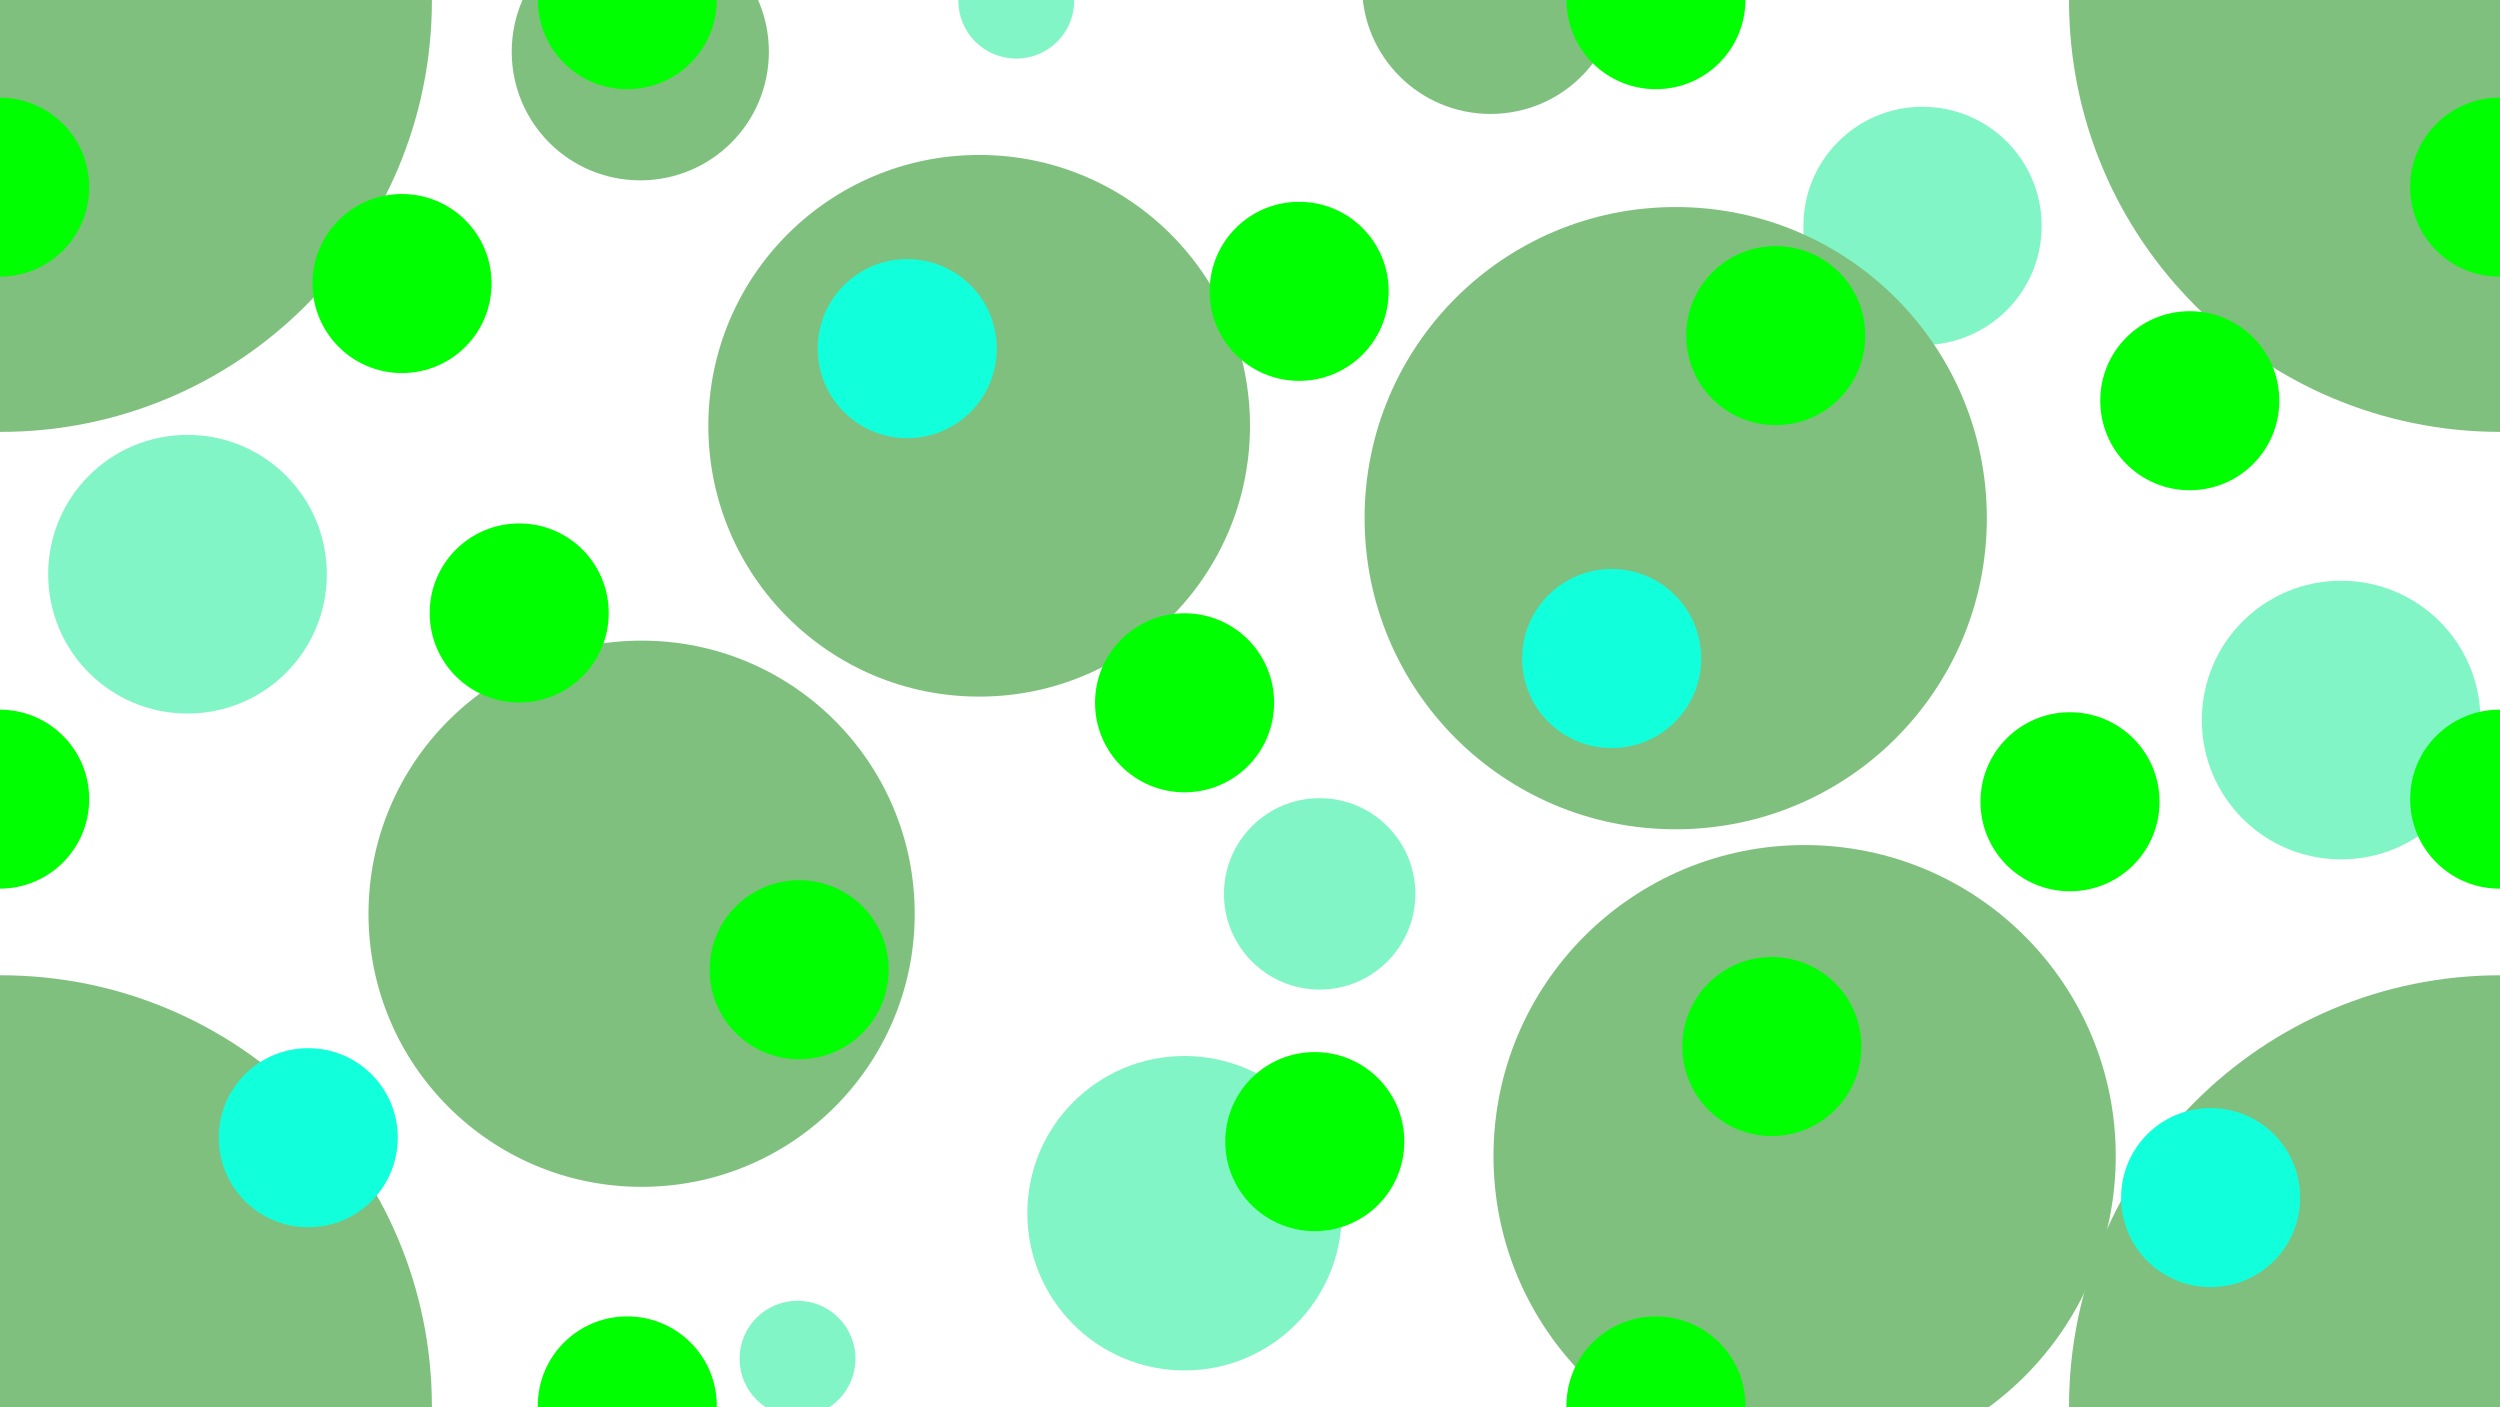
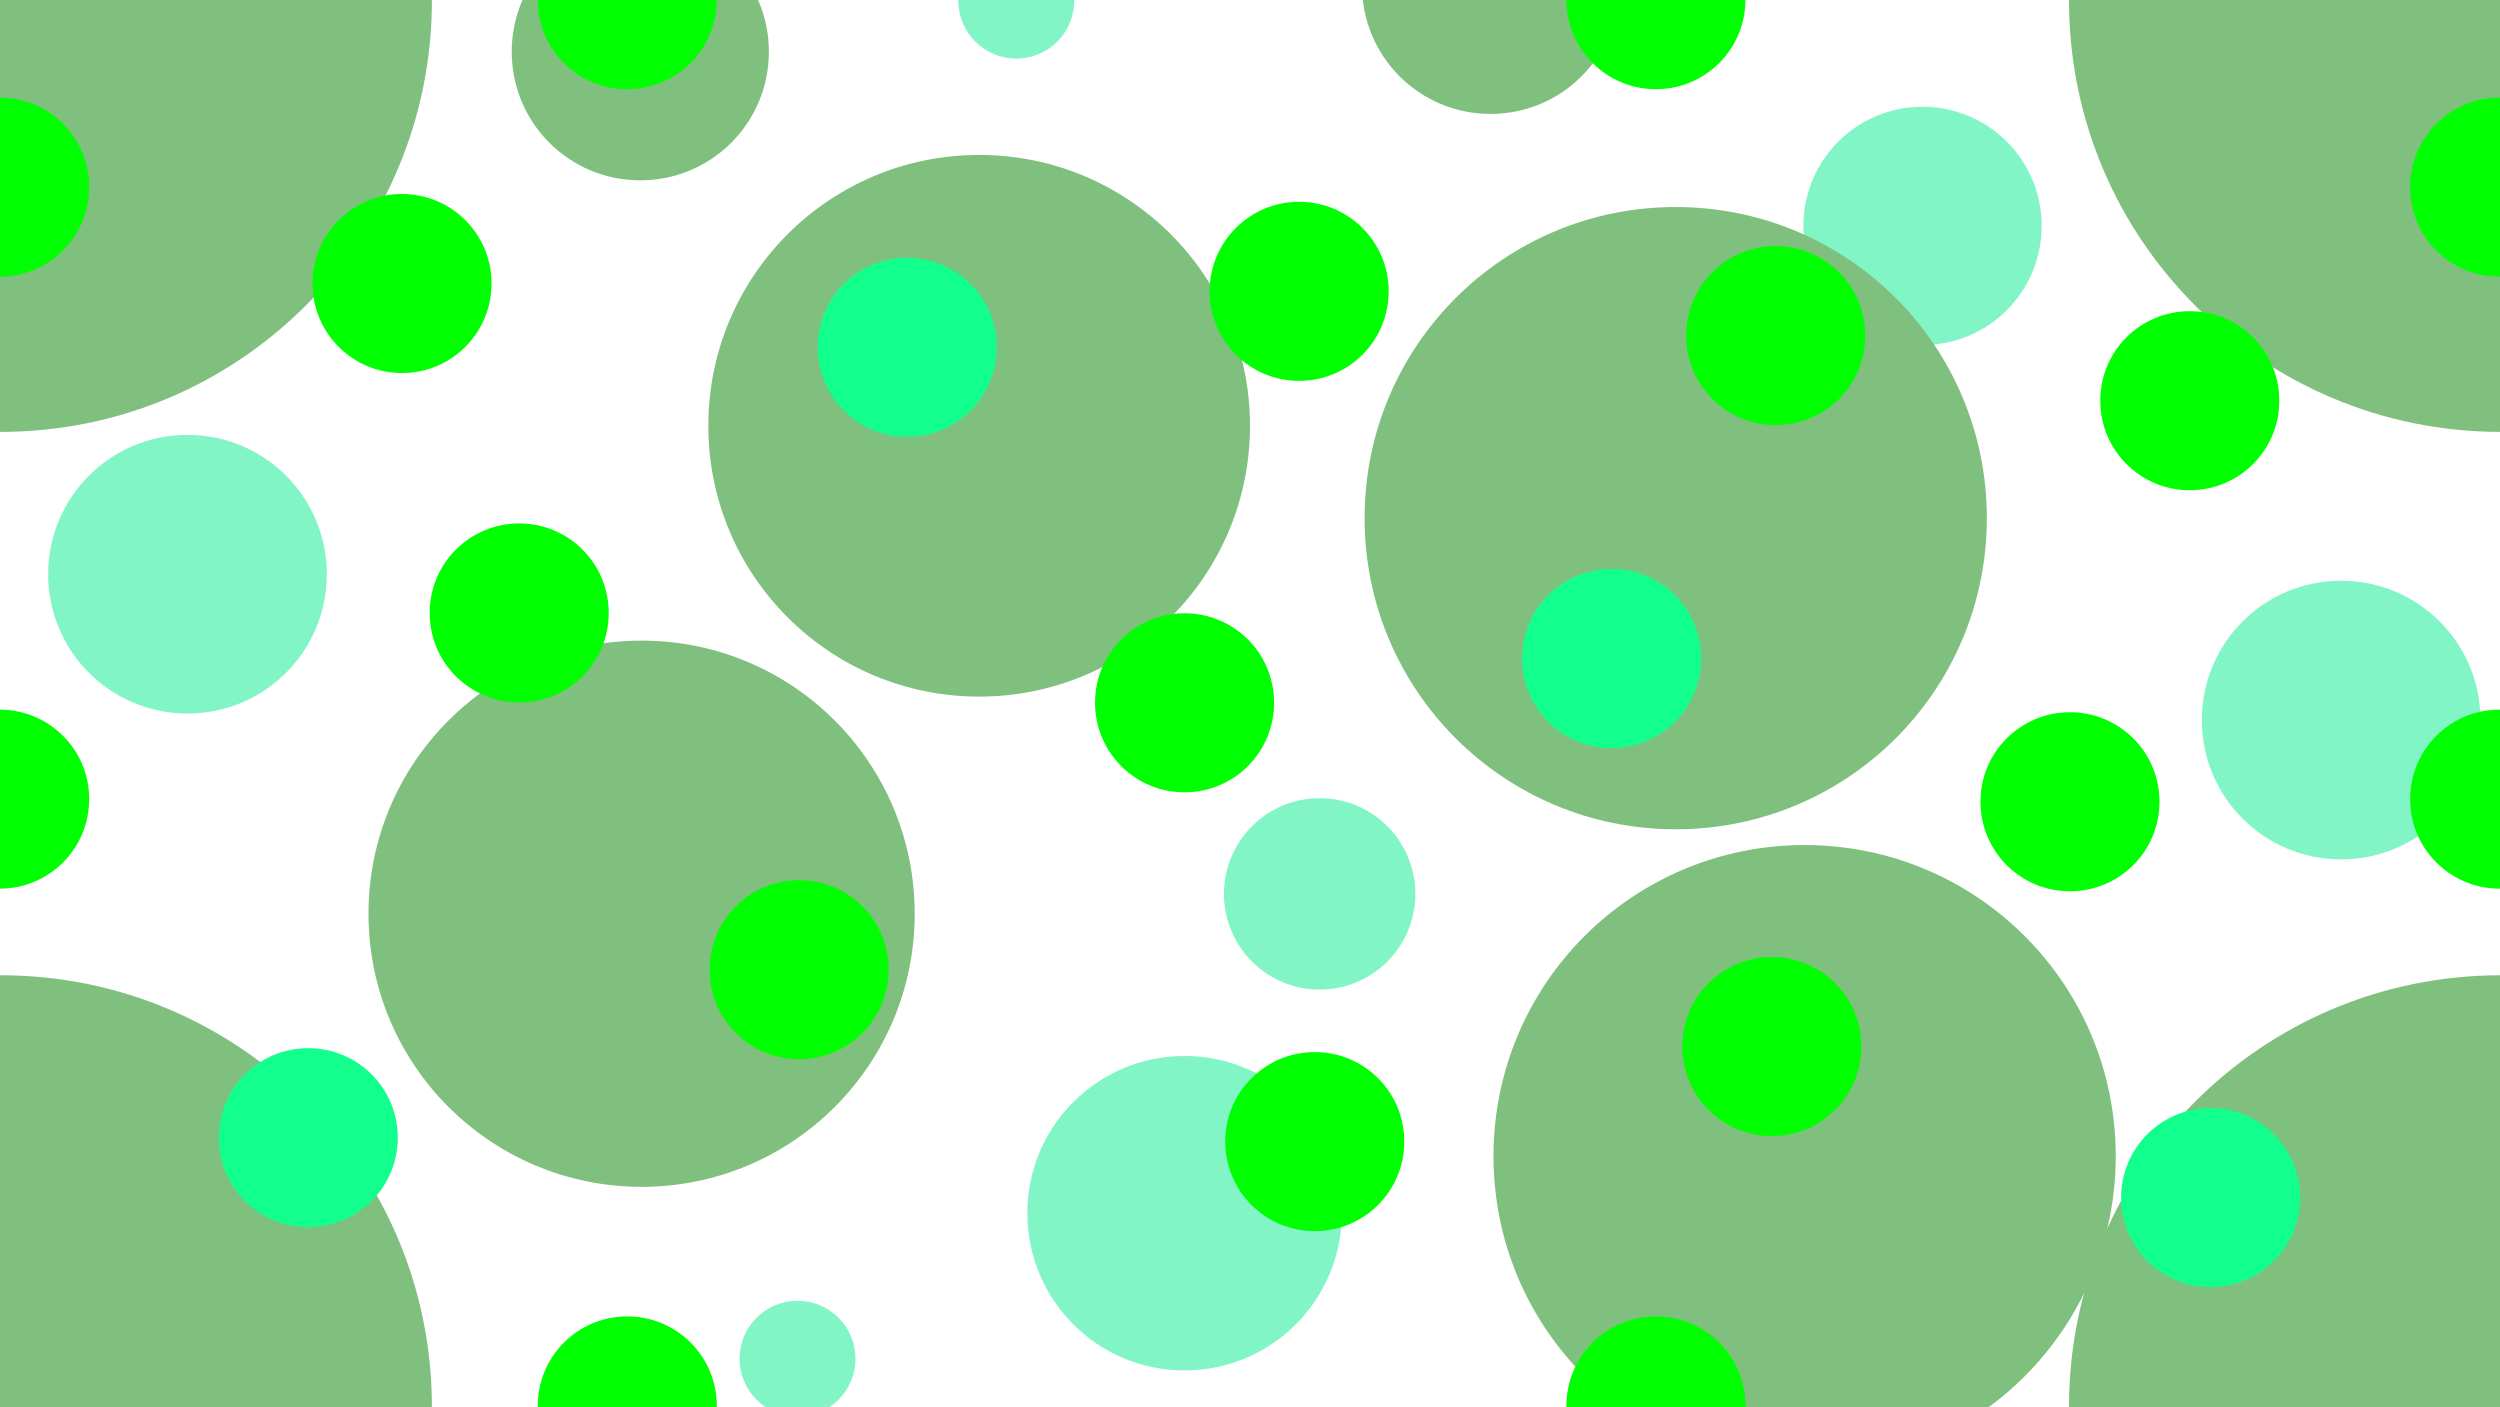
<svg xmlns="http://www.w3.org/2000/svg" version="1.2" viewBox="0 0 1920 1080" width="1920" height="1080">
  <style>
		.s0 { fill: #008200 } 
		.s1 { fill: #05ec8d } 
		.s2 { fill: #00ff00 } 
- 		.s3 { fill: #12ffdb } 
+ 		.s3 { fill: #12ff8d } 
	</style>
  <g id="dark green circles" style="opacity: .5">
    <path id="Layer 1" class="s0" d="m0.4 1411.7c-183.3 0-331.4-148.1-331.4-331.3 0-183.3 148.1-331.4 331.4-331.4 183.2 0 331.3 148.1 331.3 331.4 0 183.2-148.1 331.3-331.3 331.3z" />
    <path id="Layer 1 copy 22" class="s0" d="m0.4 331.7c-183.3 0-331.4-148.1-331.4-331.3 0-183.3 148.1-331.4 331.4-331.4 183.2 0 331.3 148.1 331.3 331.4 0 183.2-148.1 331.3-331.3 331.3z" />
    <path id="Layer 1 copy 23" class="s0" d="m1920.4 331.7c-183.3 0-331.4-148.1-331.4-331.3 0-183.3 148.1-331.4 331.4-331.4 183.2 0 331.3 148.1 331.3 331.4 0 183.2-148.1 331.3-331.3 331.3z" />
    <path id="Layer 1 copy 24" class="s0" d="m1920.4 1411.7c-183.3 0-331.4-148.1-331.4-331.3 0-183.3 148.1-331.4 331.4-331.4 183.2 0 331.3 148.1 331.3 331.4 0 183.2-148.1 331.3-331.3 331.3z" />
    <path id="Layer 1 copy 25" class="s0" d="m492.8 911.5c-116 0-209.8-93.8-209.8-209.7 0-116 93.8-209.8 209.8-209.8 115.9 0 209.7 93.8 209.7 209.8 0 115.9-93.8 209.7-209.7 209.7z" />
    <path id="Layer 1 copy 26" class="s0" d="m752 535c-115 0-208-93-208-208 0-115 93-208 208-208 115 0 208 93 208 208 0 115-93 208-208 208z" />
    <path id="Layer 1 copy 29" class="s1" d="m144 548c-59.2 0-107-47.8-107-107 0-59.2 47.8-107 107-107 59.2 0 107 47.8 107 107 0 59.2-47.8 107-107 107z" />
    <path id="Layer 1 copy 30" class="s1" d="m1798 660c-59.2 0-107-47.8-107-107 0-59.2 47.8-107 107-107 59.2 0 107 47.8 107 107 0 59.2-47.8 107-107 107z" />
    <path id="Layer 1 copy 31" class="s1" d="m909.7 1052.5c-66.7 0-120.7-54-120.7-120.8 0-66.7 54-120.7 120.7-120.7 66.8 0 120.8 54 120.8 120.7 0 66.8-54 120.8-120.8 120.8z" />
    <path id="Layer 1 copy 32" class="s1" d="m1013.5 760c-40.6 0-73.5-32.9-73.5-73.5 0-40.6 32.9-73.5 73.5-73.5 40.6 0 73.5 32.9 73.5 73.5 0 40.6-32.9 73.5-73.5 73.5z" />
    <path id="Layer 1 copy 38" class="s1" d="m1476.5 265c-50.6 0-91.5-40.9-91.5-91.5 0-50.6 40.9-91.5 91.5-91.5 50.6 0 91.5 40.9 91.5 91.5 0 50.6-40.9 91.5-91.5 91.5z" />
    <path id="Layer 1 copy 33" class="s0" d="m491.7 138.5c-54.6 0-98.7-44.1-98.7-98.8 0-54.6 44.1-98.7 98.7-98.7 54.7 0 98.8 44.1 98.8 98.7 0 54.7-44.1 98.8-98.8 98.8z" />
    <path id="Layer 1 copy 36" class="s1" d="m612.5 1088c-24.6 0-44.5-19.9-44.5-44.5 0-24.6 19.9-44.5 44.5-44.5 24.6 0 44.5 19.9 44.5 44.5 0 24.6-19.9 44.5-44.5 44.5z" />
    <path id="Layer 1 copy 37" class="s1" d="m780.5 45c-24.6 0-44.5-19.9-44.5-44.5 0-24.6 19.9-44.5 44.5-44.5 24.6 0 44.5 19.9 44.5 44.5 0 24.6-19.9 44.5-44.5 44.5z" />
    <path id="Layer 1 copy 34" class="s0" d="m1144.7 87.5c-54.6 0-98.7-44.1-98.7-98.8 0-54.6 44.1-98.7 98.7-98.7 54.7 0 98.8 44.1 98.8 98.7 0 54.7-44.1 98.8-98.8 98.8z" />
    <path id="Layer 1 copy 28" class="s0" d="m1286.9 636.9c-132.1 0-238.9-106.8-238.9-239 0-132.1 106.8-238.9 238.9-238.9 132.2 0 239 106.8 239 238.9 0 132.2-106.8 239-239 239z" />
    <path id="Layer 1 copy 27" class="s0" d="m1385.9 1126.9c-132.1 0-238.9-106.8-238.9-239 0-132.1 106.8-238.9 238.9-238.9 132.2 0 239 106.8 239 238.9 0 132.2-106.8 239-239 239z" />
  </g>
  <g id="light green circles">
    <path id="Layer 1" class="s2" d="m-0.3 212.5c-38 0-68.7-30.7-68.7-68.8 0-38 30.7-68.7 68.7-68.7 38.1 0 68.8 30.7 68.8 68.7 0 38.1-30.7 68.8-68.8 68.8z" />
    <path id="Layer 1 copy" class="s2" d="m-0.3 682.5c-38 0-68.7-30.7-68.7-68.8 0-38 30.7-68.7 68.7-68.7 38.1 0 68.8 30.7 68.8 68.7 0 38.1-30.7 68.8-68.8 68.8z" />
    <path id="Layer 1 copy 7" class="s2" d="m1919.7 212.5c-38 0-68.7-30.7-68.7-68.8 0-38 30.7-68.7 68.7-68.7 38.1 0 68.8 30.7 68.8 68.7 0 38.1-30.7 68.8-68.8 68.8z" />
    <path id="Layer 1 copy 8" class="s2" d="m1919.7 682.5c-38 0-68.7-30.7-68.7-68.8 0-38 30.7-68.7 68.7-68.7 38.1 0 68.8 30.7 68.8 68.7 0 38.1-30.7 68.8-68.8 68.8z" />
    <path id="Layer 1 copy 2" class="s2" d="m481.7 68.5c-38 0-68.7-30.7-68.7-68.8 0-38 30.7-68.7 68.7-68.7 38.1 0 68.8 30.7 68.8 68.7 0 38.1-30.7 68.8-68.8 68.8z" />
    <path id="Layer 1 copy 3" class="s2" d="m1271.7 68.5c-38 0-68.7-30.7-68.7-68.8 0-38 30.7-68.7 68.7-68.7 38.1 0 68.8 30.7 68.8 68.7 0 38.1-30.7 68.8-68.8 68.8z" />
    <path id="Layer 1 copy 9" class="s2" d="m481.7 1148.5c-38 0-68.7-30.7-68.7-68.8 0-38 30.7-68.7 68.7-68.7 38.1 0 68.8 30.7 68.8 68.7 0 38.1-30.7 68.8-68.8 68.8z" />
    <path id="Layer 1 copy 10" class="s2" d="m1271.7 1148.5c-38 0-68.7-30.7-68.7-68.8 0-38 30.7-68.7 68.7-68.7 38.1 0 68.8 30.7 68.8 68.7 0 38.1-30.7 68.8-68.8 68.8z" />
    <path id="Layer 1 copy 4" class="s2" d="m909.7 608.5c-38 0-68.7-30.7-68.7-68.8 0-38 30.7-68.7 68.7-68.7 38.1 0 68.8 30.7 68.8 68.7 0 38.1-30.7 68.8-68.8 68.8z" />
    <path id="Layer 1 copy 14" class="s2" d="m1363.7 326.5c-38 0-68.7-30.7-68.7-68.8 0-38 30.7-68.7 68.7-68.7 38.1 0 68.8 30.7 68.8 68.7 0 38.1-30.7 68.8-68.8 68.8z" />
    <path id="Layer 1 copy 17" class="s3" d="m1237.7 574.5c-38 0-68.7-30.7-68.7-68.8 0-38 30.7-68.7 68.7-68.7 38.1 0 68.8 30.7 68.8 68.7 0 38.1-30.7 68.8-68.8 68.8z" />
    <path id="Layer 1 copy 18" class="s2" d="m1009.7 945.5c-38 0-68.7-30.7-68.7-68.8 0-38 30.7-68.7 68.7-68.7 38.1 0 68.8 30.7 68.8 68.7 0 38.1-30.7 68.8-68.8 68.8z" />
    <path id="Layer 1 copy 19" class="s2" d="m1360.7 872.5c-38 0-68.7-30.7-68.7-68.8 0-38 30.7-68.7 68.7-68.7 38.1 0 68.8 30.7 68.8 68.7 0 38.1-30.7 68.8-68.8 68.8z" />
    <path id="Layer 1 copy 20" class="s2" d="m1681.7 376.5c-38 0-68.7-30.7-68.7-68.8 0-38 30.7-68.7 68.7-68.7 38.1 0 68.8 30.7 68.8 68.7 0 38.1-30.7 68.8-68.8 68.8z" />
    <path id="Layer 1 copy 15" class="s2" d="m1589.7 684.5c-38 0-68.7-30.7-68.7-68.8 0-38 30.7-68.7 68.7-68.7 38.1 0 68.8 30.7 68.8 68.7 0 38.1-30.7 68.8-68.8 68.8z" />
    <path id="Layer 1 copy 21" class="s3" d="m1697.7 988.5c-38 0-68.7-30.7-68.7-68.7 0-38.1 30.7-68.8 68.7-68.8 38.1 0 68.8 30.7 68.8 68.8 0 38-30.7 68.7-68.8 68.7z" />
    <path id="Layer 1 copy 11" class="s2" d="m613.7 813.5c-38 0-68.7-30.7-68.7-68.8 0-38 30.7-68.7 68.7-68.7 38.1 0 68.8 30.7 68.8 68.7 0 38.1-30.7 68.8-68.8 68.8z" />
-     <path id="Layer 1 copy 16" class="s3" d="m696.7 336.5c-38 0-68.7-30.7-68.7-68.8 0-38 30.7-68.7 68.7-68.7 38.1 0 68.8 30.7 68.8 68.7 0 38.1-30.7 68.8-68.8 68.8z" />
+     <path id="Layer 1 copy 16" class="s3" d="m696.7 335.5c-38 0-68.7-30.7-68.7-68.8 0-38 30.7-68.7 68.7-68.7 38.1 0 68.8 30.7 68.8 68.7 0 38.1-30.7 68.8-68.8 68.8z" />
    <path id="Layer 1 copy 12" class="s2" d="m308.7 286.5c-38 0-68.7-30.7-68.7-68.8 0-38 30.7-68.7 68.7-68.7 38.1 0 68.8 30.7 68.8 68.7 0 38.1-30.7 68.8-68.8 68.8z" />
    <path id="Layer 1 copy 13" class="s2" d="m997.7 292.5c-38 0-68.7-30.7-68.7-68.8 0-38 30.7-68.7 68.7-68.7 38.1 0 68.8 30.7 68.8 68.7 0 38.1-30.7 68.8-68.8 68.8z" />
    <path id="Layer 1 copy 40" class="s2" d="m398.8 539.5c-38.1 0-68.8-30.7-68.8-68.7 0-38.1 30.7-68.8 68.8-68.8 38 0 68.7 30.7 68.7 68.8 0 38-30.7 68.7-68.7 68.7z" />
    <path id="Layer 1 copy 6" class="s3" d="m236.7 942.5c-38 0-68.7-30.7-68.7-68.8 0-38 30.7-68.7 68.7-68.7 38.1 0 68.8 30.7 68.8 68.7 0 38.1-30.7 68.8-68.8 68.8z" />
  </g>
</svg>
